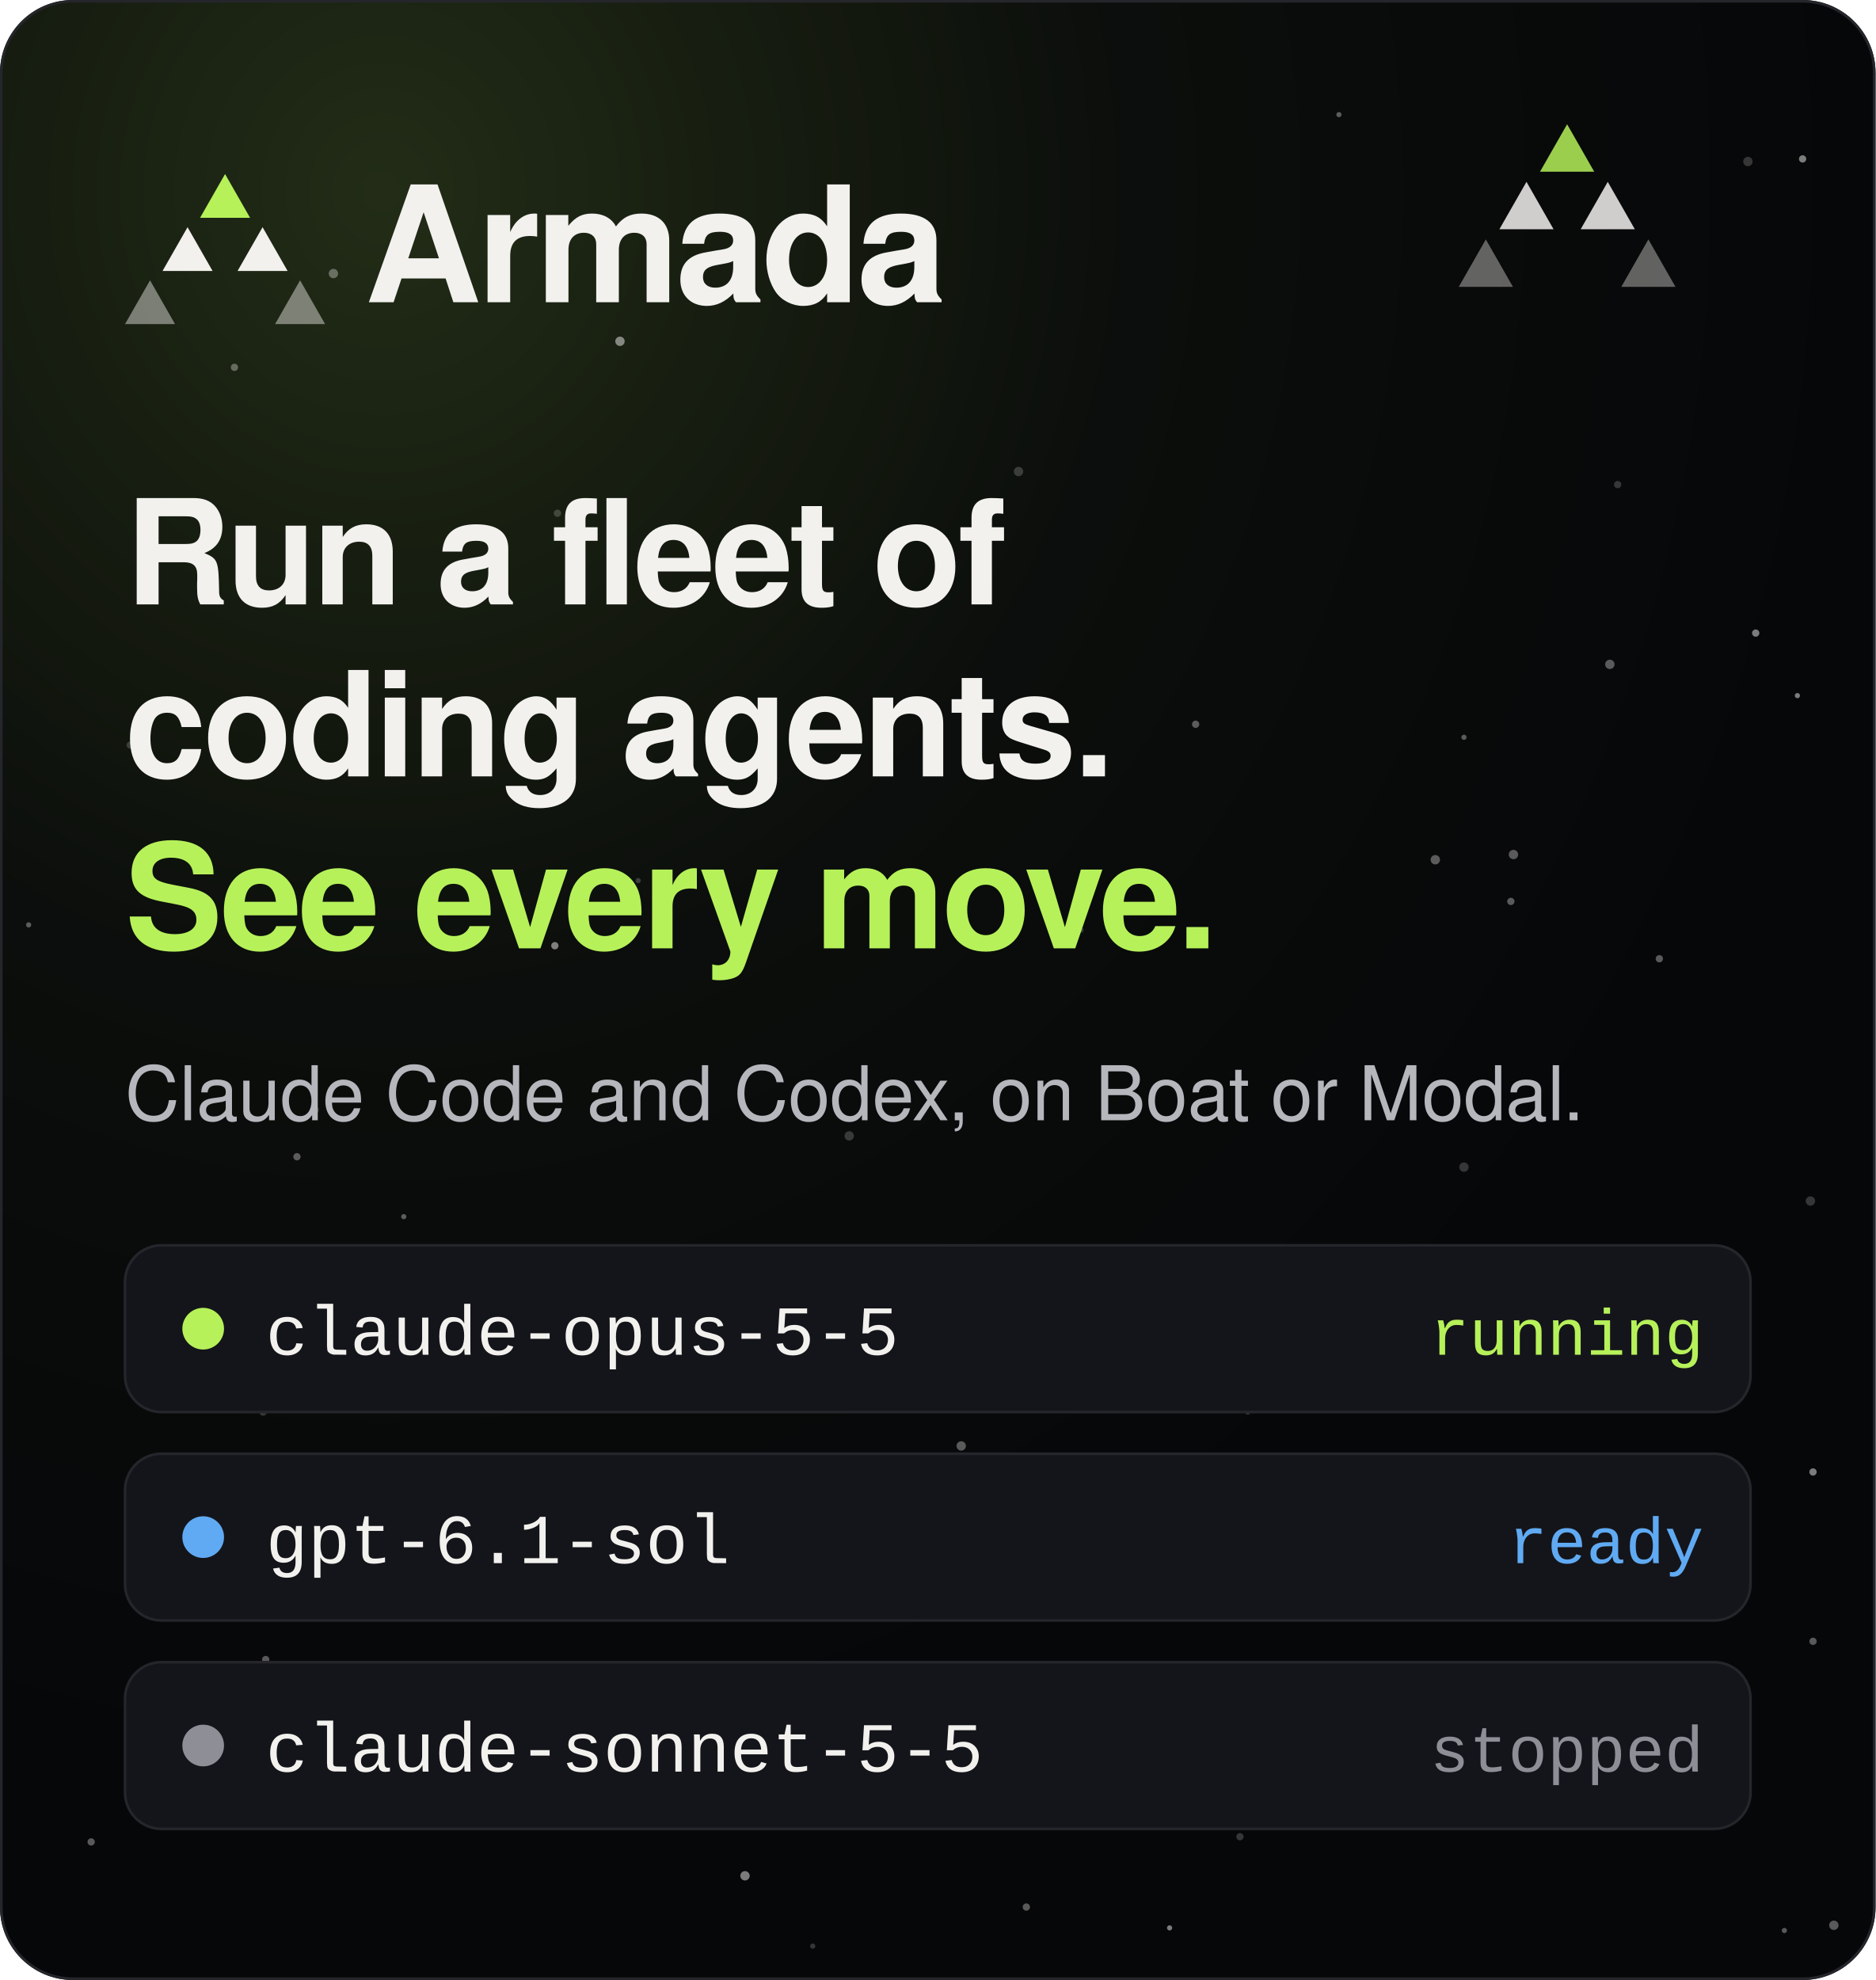
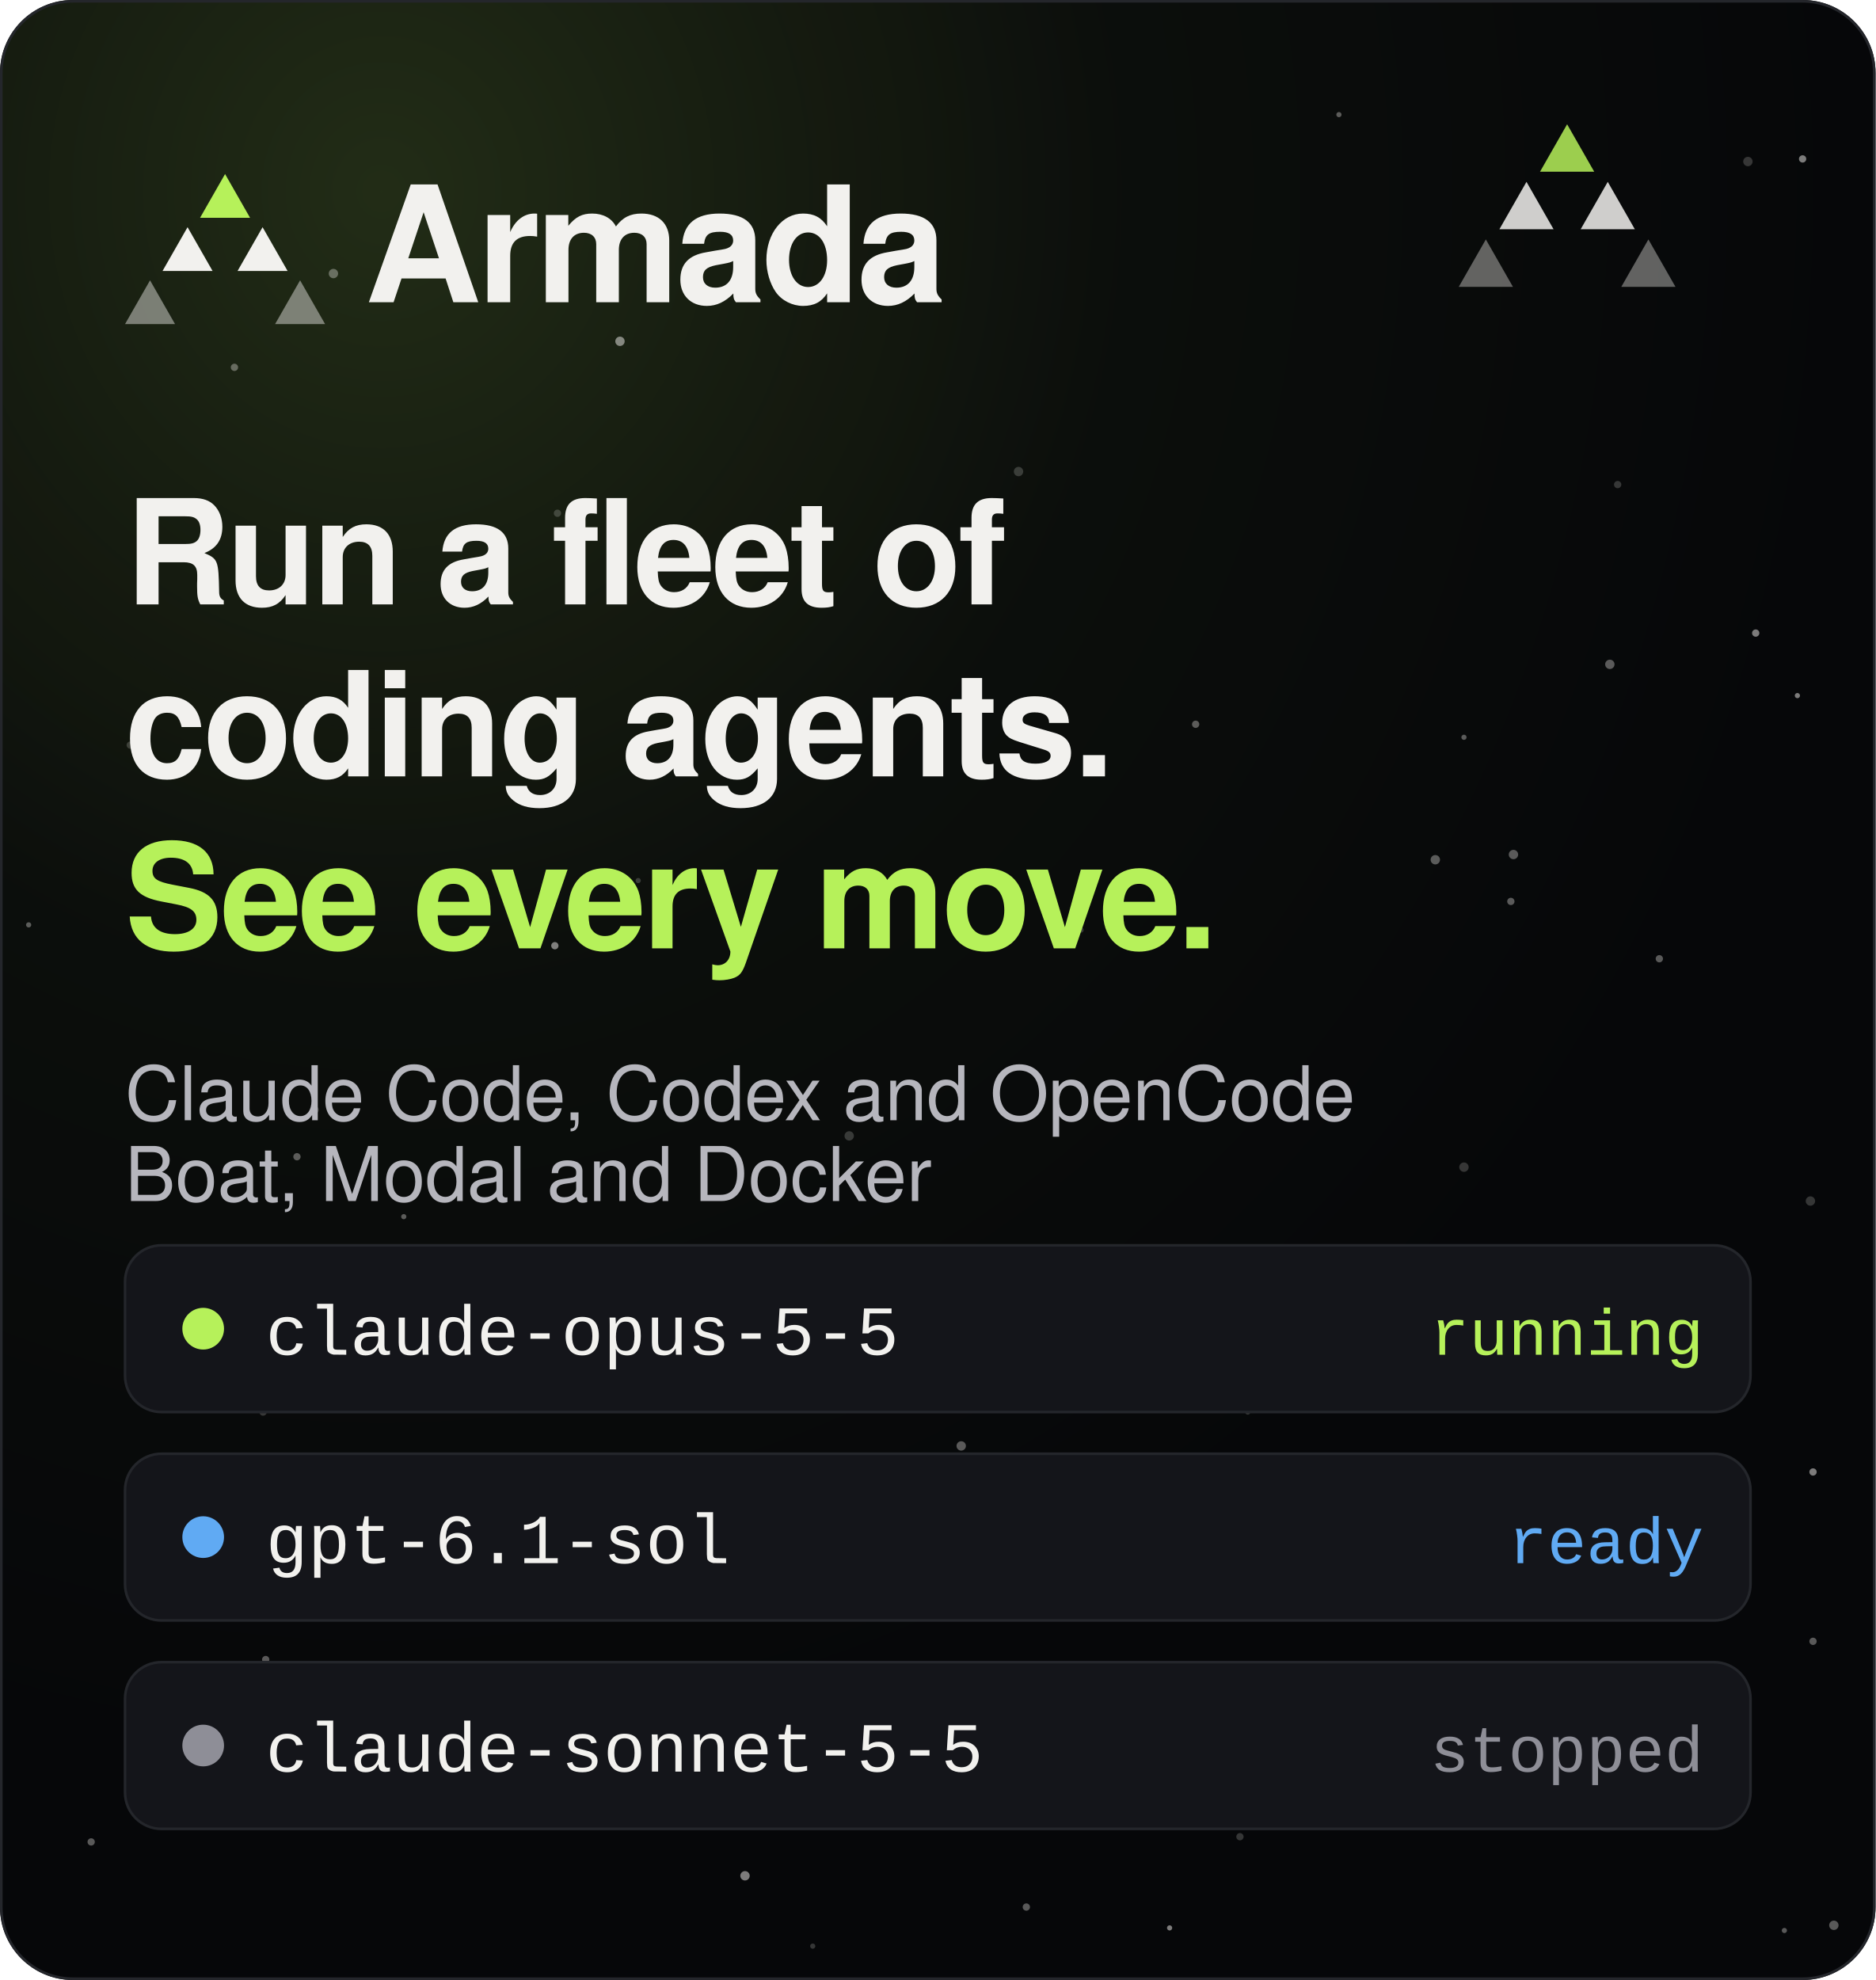
<svg xmlns="http://www.w3.org/2000/svg" width="720" height="760" viewBox="0 0 720 760" role="img" aria-labelledby="t d">
  <defs>
    <radialGradient id="glow" cx="0.2" cy="0.1" r="0.8">
      <stop offset="0" stop-color="#b6f15a" stop-opacity="0.16" />
      <stop offset="0.5" stop-color="#b6f15a" stop-opacity="0.03" />
      <stop offset="1" stop-color="#b6f15a" stop-opacity="0" />
    </radialGradient>
    <clipPath id="frame">
      <rect width="720" height="760" rx="28" />
    </clipPath>
  </defs>
  <g clip-path="url(#frame)">
    <rect width="720" height="760" fill="#060709" />
    <rect width="720" height="760" fill="url(#glow)" />
    <circle cx="695" cy="461" r="1.8" fill="#f2f1ee" fill-opacity="0.2" />
    <circle cx="476" cy="705" r="1.4" fill="#f2f1ee" fill-opacity="0.2" />
    <circle cx="76" cy="537" r="1.4" fill="#f2f1ee" fill-opacity="0.2" />
    <circle cx="479" cy="542" r="1" fill="#f2f1ee" fill-opacity="0.2" />
    <circle cx="101" cy="542" r="1.4" fill="#f2f1ee" fill-opacity="0.2" />
    <circle cx="415" cy="357" r="1" fill="#f2f1ee" fill-opacity="0.2" />
    <circle cx="245" cy="338" r="1" fill="#f2f1ee" fill-opacity="0.2" />
    <circle cx="213" cy="363" r="1.4" fill="#f2f1ee" fill-opacity="0.5" />
    <circle cx="696" cy="630" r="1.4" fill="#f2f1ee" fill-opacity="0.35" />
    <circle cx="90" cy="141" r="1.4" fill="#f2f1ee" fill-opacity="0.35" />
    <circle cx="674" cy="243" r="1.4" fill="#f2f1ee" fill-opacity="0.5" />
    <circle cx="704" cy="739" r="1.8" fill="#f2f1ee" fill-opacity="0.35" />
    <circle cx="155" cy="467" r="1" fill="#f2f1ee" fill-opacity="0.35" />
    <circle cx="692" cy="61" r="1.4" fill="#f2f1ee" fill-opacity="0.5" />
    <circle cx="35" cy="707" r="1.4" fill="#f2f1ee" fill-opacity="0.35" />
    <circle cx="50" cy="286" r="1.4" fill="#f2f1ee" fill-opacity="0.2" />
    <circle cx="286" cy="720" r="1.8" fill="#f2f1ee" fill-opacity="0.5" />
    <circle cx="214" cy="197" r="1.4" fill="#f2f1ee" fill-opacity="0.2" />
    <circle cx="312" cy="747" r="1" fill="#f2f1ee" fill-opacity="0.2" />
    <circle cx="637" cy="368" r="1.4" fill="#f2f1ee" fill-opacity="0.35" />
    <circle cx="562" cy="283" r="1" fill="#f2f1ee" fill-opacity="0.35" />
    <circle cx="690" cy="267" r="1" fill="#f2f1ee" fill-opacity="0.5" />
    <circle cx="394" cy="530" r="1.4" fill="#f2f1ee" fill-opacity="0.2" />
    <circle cx="551" cy="330" r="1.8" fill="#f2f1ee" fill-opacity="0.35" />
    <circle cx="459" cy="278" r="1.4" fill="#f2f1ee" fill-opacity="0.35" />
    <circle cx="217" cy="106" r="1" fill="#f2f1ee" fill-opacity="0.5" />
    <circle cx="562" cy="448" r="1.8" fill="#f2f1ee" fill-opacity="0.2" />
    <circle cx="671" cy="62" r="1.8" fill="#f2f1ee" fill-opacity="0.2" />
    <circle cx="103" cy="274" r="1" fill="#f2f1ee" fill-opacity="0.2" />
    <circle cx="238" cy="131" r="1.8" fill="#f2f1ee" fill-opacity="0.5" />
    <circle cx="621" cy="186" r="1.4" fill="#f2f1ee" fill-opacity="0.2" />
    <circle cx="358" cy="661" r="1.8" fill="#f2f1ee" fill-opacity="0.5" />
    <circle cx="581" cy="328" r="1.8" fill="#f2f1ee" fill-opacity="0.35" />
    <circle cx="341" cy="528" r="1.4" fill="#f2f1ee" fill-opacity="0.35" />
    <circle cx="394" cy="732" r="1.4" fill="#f2f1ee" fill-opacity="0.35" />
    <circle cx="326" cy="436" r="1.8" fill="#f2f1ee" fill-opacity="0.2" />
    <circle cx="696" cy="565" r="1.4" fill="#f2f1ee" fill-opacity="0.5" />
    <circle cx="11" cy="355" r="1" fill="#f2f1ee" fill-opacity="0.35" />
    <circle cx="618" cy="255" r="1.8" fill="#f2f1ee" fill-opacity="0.35" />
    <circle cx="102" cy="637" r="1.4" fill="#f2f1ee" fill-opacity="0.35" />
    <circle cx="685" cy="741" r="1" fill="#f2f1ee" fill-opacity="0.35" />
    <circle cx="128" cy="105" r="1.8" fill="#f2f1ee" fill-opacity="0.35" />
    <circle cx="369" cy="555" r="1.8" fill="#f2f1ee" fill-opacity="0.35" />
    <circle cx="514" cy="44" r="1" fill="#f2f1ee" fill-opacity="0.35" />
    <circle cx="580" cy="346" r="1.4" fill="#f2f1ee" fill-opacity="0.35" />
    <circle cx="355" cy="496" r="1.4" fill="#f2f1ee" fill-opacity="0.2" />
    <circle cx="121" cy="426" r="1.4" fill="#f2f1ee" fill-opacity="0.2" />
    <circle cx="391" cy="181" r="1.8" fill="#f2f1ee" fill-opacity="0.2" />
    <circle cx="114" cy="444" r="1.4" fill="#f2f1ee" fill-opacity="0.35" />
    <circle cx="449" cy="740" r="1" fill="#f2f1ee" fill-opacity="0.5" />
    <g transform="translate(560 36) scale(2.6)" opacity="0.85">
      <path d="M16 4.5L20 11.5H12Z" fill="#b6f15a" />
      <path d="M10 13L14 20H6Z" fill="#f2f1ee" />
      <path d="M22 13L26 20H18Z" fill="#f2f1ee" />
      <path d="M4 21.5L8 28.5H0Z" fill="#f2f1ee" fill-opacity="0.45" />
      <path d="M28 21.5L32 28.5H24Z" fill="#f2f1ee" fill-opacity="0.45" />
    </g>
  </g>
  <rect x="0.5" y="0.5" width="719" height="759" rx="27.5" fill="none" stroke="#24262b" />
  <g transform="translate(48 56) scale(2.4)" opacity="1.0">
    <path d="M16 4.5L20 11.5H12Z" fill="#b6f15a" />
    <path d="M10 13L14 20H6Z" fill="#f2f1ee" />
    <path d="M22 13L26 20H18Z" fill="#f2f1ee" />
    <path d="M4 21.5L8 28.5H0Z" fill="#f2f1ee" fill-opacity="0.45" />
    <path d="M28 21.5L32 28.5H24Z" fill="#f2f1ee" fill-opacity="0.45" />
  </g>
  <text x="140" y="116" font-family="-apple-system, BlinkMacSystemFont, 'Segoe UI', Helvetica, Arial, sans-serif" font-size="62" font-weight="700" letter-spacing="-1.5" fill="#f2f1ee">Armada</text>
  <text x="48" y="232" font-family="-apple-system, BlinkMacSystemFont, 'Segoe UI', Helvetica, Arial, sans-serif" font-size="56" font-weight="700" letter-spacing="-1.2" fill="#f2f1ee">Run a fleet of</text>
  <text x="48" y="298" font-family="-apple-system, BlinkMacSystemFont, 'Segoe UI', Helvetica, Arial, sans-serif" font-size="56" font-weight="700" letter-spacing="-1.2" fill="#f2f1ee">coding agents.</text>
  <text x="48" y="364" font-family="-apple-system, BlinkMacSystemFont, 'Segoe UI', Helvetica, Arial, sans-serif" font-size="56" font-weight="700" letter-spacing="-1.2" fill="#b6f15a">See every move.</text>
-   <text x="48" y="430" font-family="-apple-system, BlinkMacSystemFont, 'Segoe UI', Helvetica, Arial, sans-serif" font-size="29" fill="#b6b6bd">Claude Code and Codex, on Boat or Modal.</text>
+   <text x="48" y="430" font-family="-apple-system, BlinkMacSystemFont, 'Segoe UI', Helvetica, Arial, sans-serif" font-size="29" fill="#b6b6bd">Claude Code, Codex and OpenCode<tspan x="48" dy="31">Boat, Modal and Docker</tspan>
+   </text>
  <g transform="translate(48 478)">
    <rect width="624" height="64" rx="14" fill="#14151a" stroke="#24262b" />
    <circle cx="30" cy="32" r="8" fill="#b6f15a" />
    <text x="54" y="42" font-family="ui-monospace, SFMono-Regular, Menlo, Consolas, 'Liberation Mono', monospace" font-size="27" fill="#f2f1ee">claude-opus-5-5</text>
    <text x="606" y="42" text-anchor="end" font-family="ui-monospace, SFMono-Regular, Menlo, Consolas, 'Liberation Mono', monospace" font-size="25" fill="#b6f15a">running</text>
  </g>
  <g transform="translate(48 558)">
    <rect width="624" height="64" rx="14" fill="#14151a" stroke="#24262b" />
    <circle cx="30" cy="32" r="8" fill="#60aaf3" />
    <text x="54" y="42" font-family="ui-monospace, SFMono-Regular, Menlo, Consolas, 'Liberation Mono', monospace" font-size="27" fill="#f2f1ee">gpt-6.1-sol</text>
    <text x="606" y="42" text-anchor="end" font-family="ui-monospace, SFMono-Regular, Menlo, Consolas, 'Liberation Mono', monospace" font-size="25" fill="#60aaf3">ready</text>
  </g>
  <g transform="translate(48 638)">
    <rect width="624" height="64" rx="14" fill="#14151a" stroke="#24262b" />
    <circle cx="30" cy="32" r="8" fill="#8e8e97" />
    <text x="54" y="42" font-family="ui-monospace, SFMono-Regular, Menlo, Consolas, 'Liberation Mono', monospace" font-size="27" fill="#f2f1ee">claude-sonnet-5-5</text>
    <text x="606" y="42" text-anchor="end" font-family="ui-monospace, SFMono-Regular, Menlo, Consolas, 'Liberation Mono', monospace" font-size="25" fill="#8e8e97">stopped</text>
  </g>
</svg>
